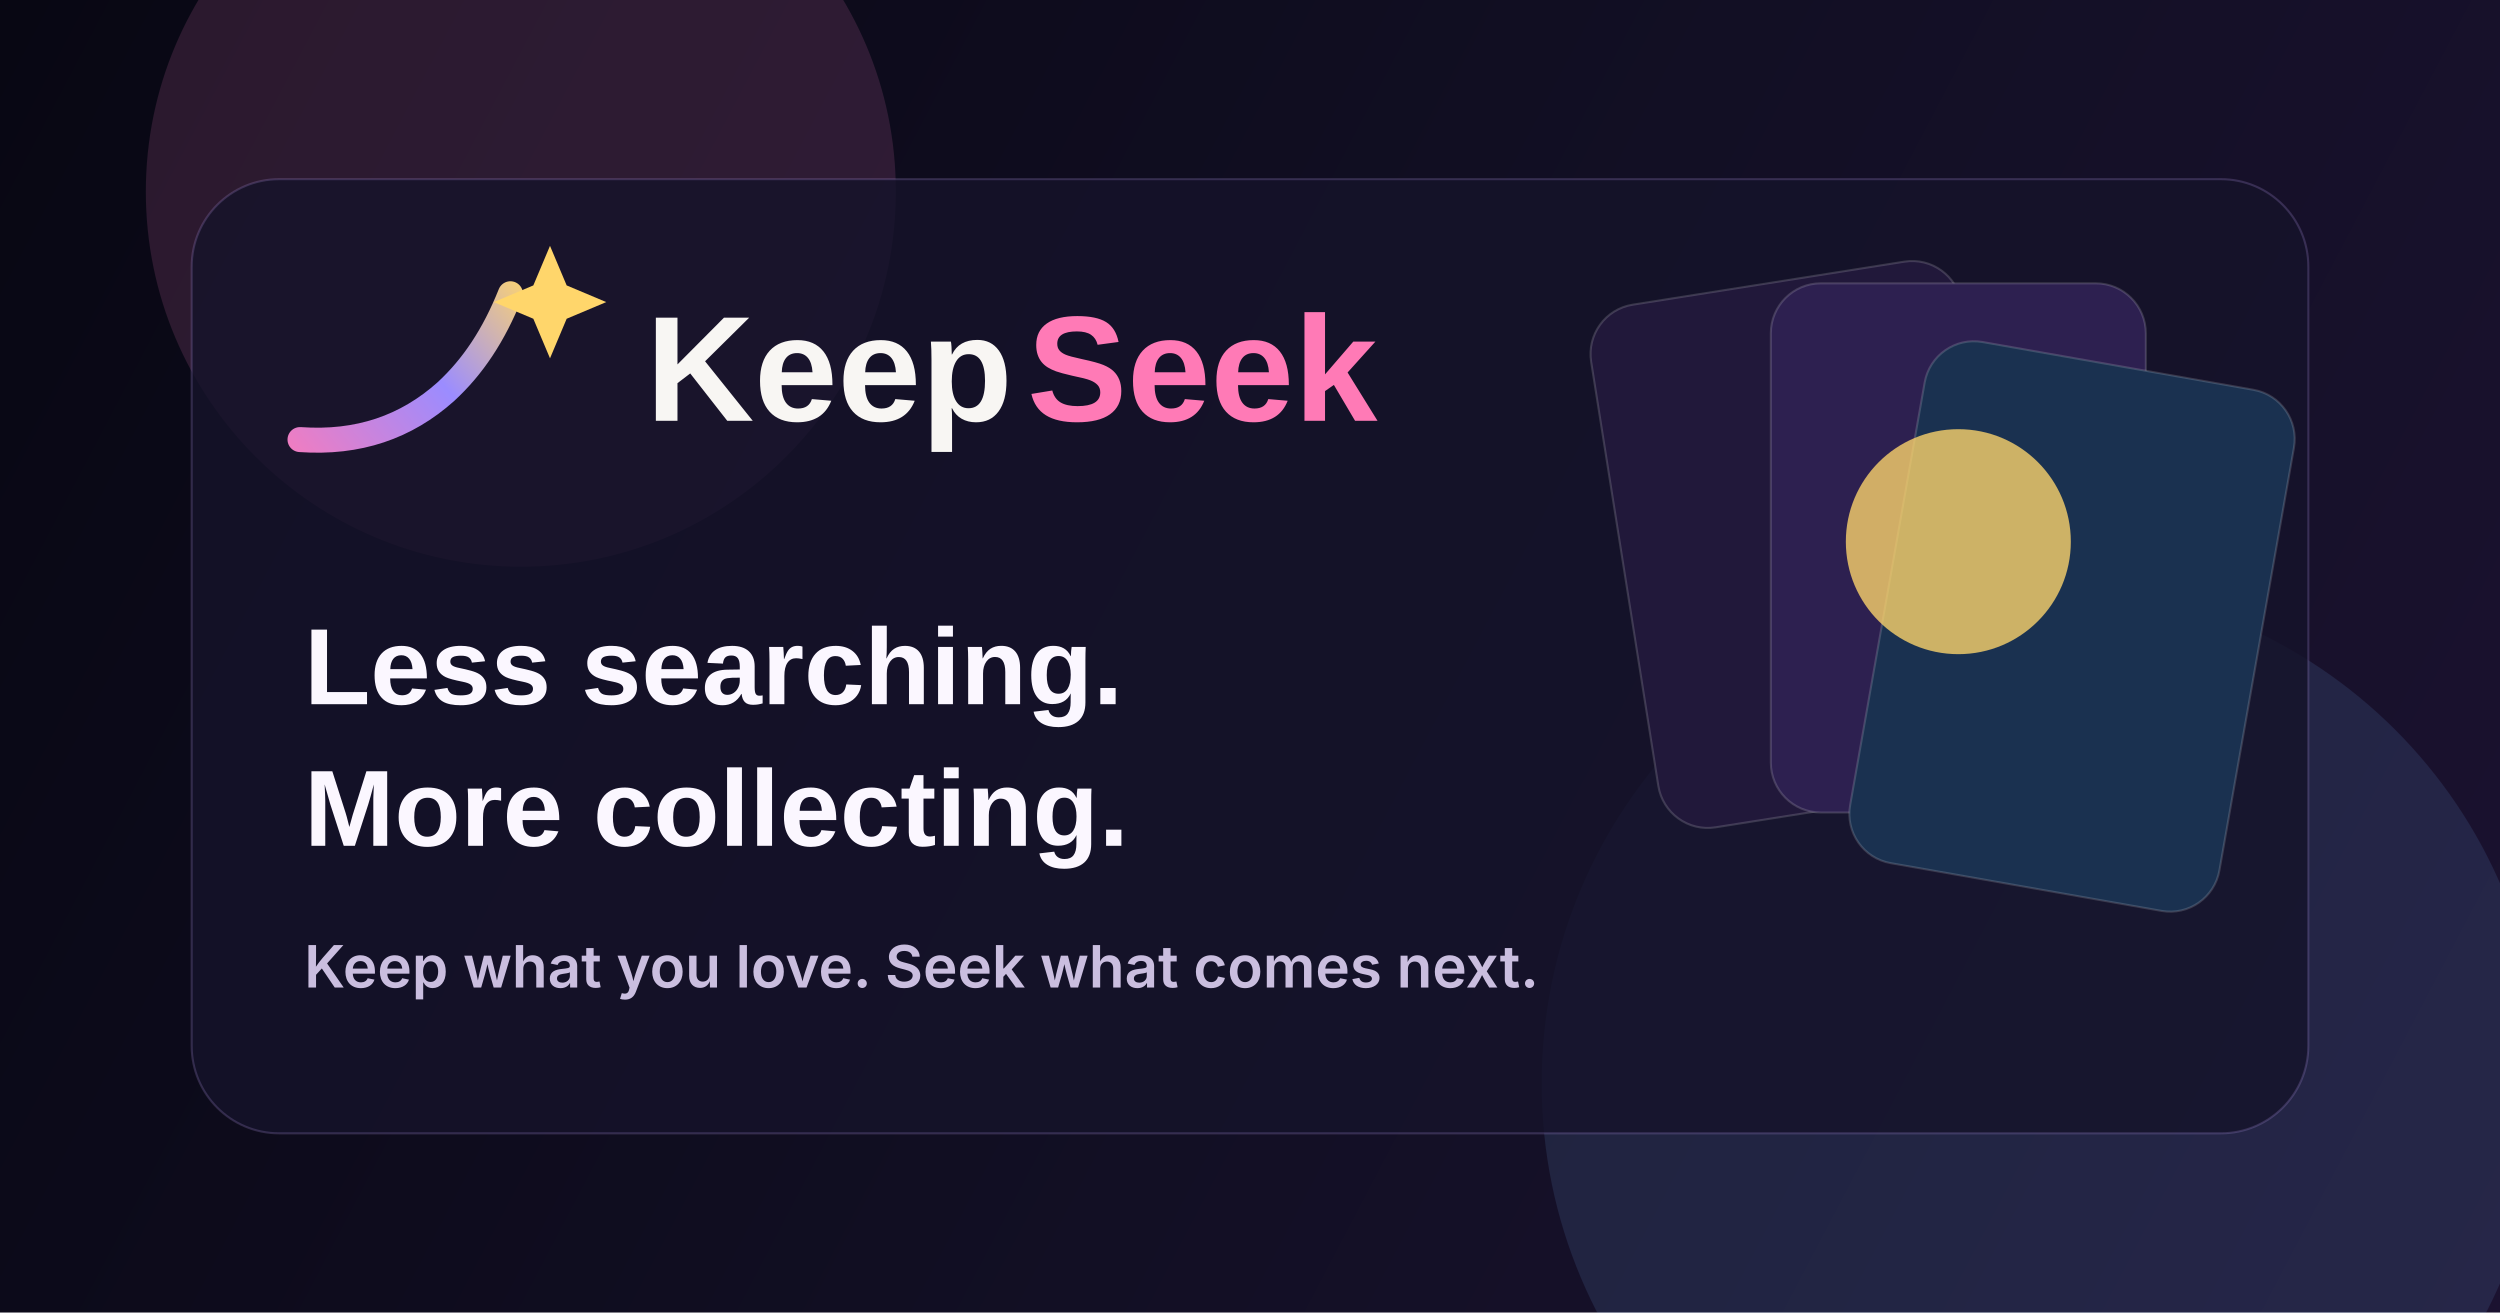
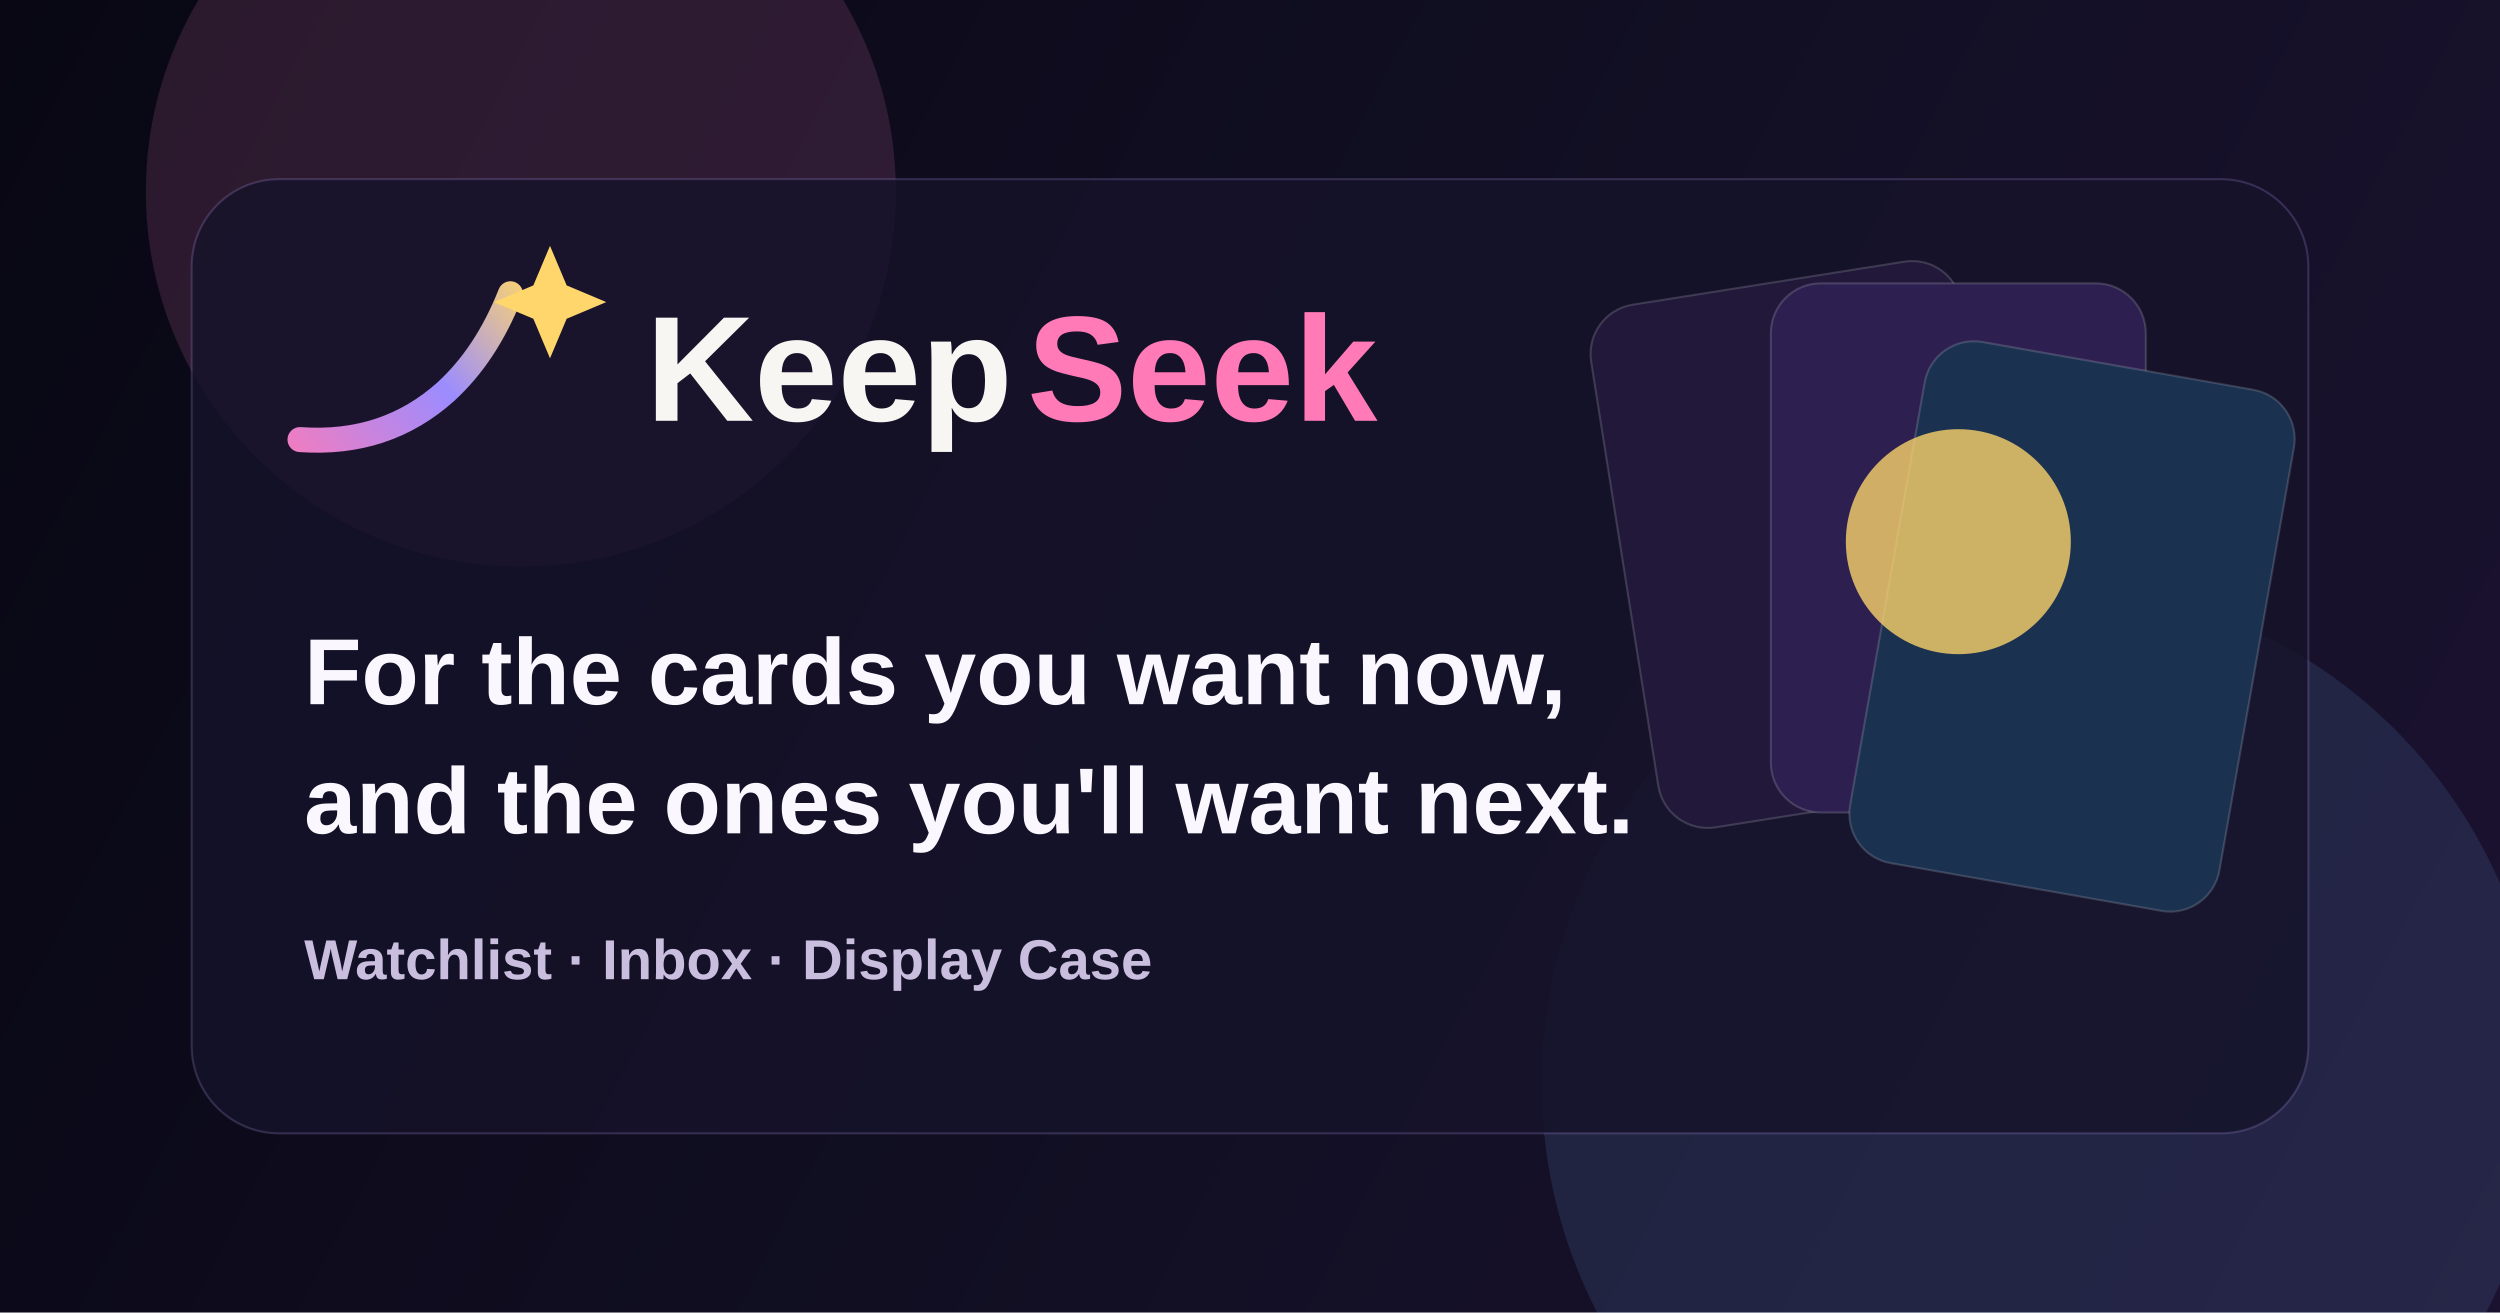
<svg xmlns="http://www.w3.org/2000/svg" viewBox="0 0 1200 630" role="img" aria-label="KeepSeek social preview">
  <defs>
    <linearGradient id="bg" x1="0" y1="0" x2="1200" y2="630" gradientUnits="userSpaceOnUse">
      <stop stop-color="#080713" />
      <stop offset=".55" stop-color="#120f24" />
      <stop offset="1" stop-color="#1b1230" />
    </linearGradient>
    <linearGradient id="brand" x1="142" y1="240" x2="260" y2="140" gradientUnits="userSpaceOnUse">
      <stop stop-color="#ff7ab6" />
      <stop offset=".58" stop-color="#9b8cff" />
      <stop offset="1" stop-color="#ffd66b" />
    </linearGradient>
  </defs>
  <rect width="1200" height="630" fill="url(#bg)" />
  <circle cx="250" cy="92" r="180" fill="#ff83c9" opacity=".14" />
  <circle cx="980" cy="520" r="240" fill="#76b7ff" opacity=".12" />
  <rect x="92" y="86" width="1016" height="458" rx="42" fill="#15122a" opacity=".82" stroke="#c6a9ff" stroke-opacity=".24" />
  <path d="M144 211c28 2 51-6 70-23 13-12 23-27 31-47" fill="none" stroke="url(#brand)" stroke-width="12" stroke-linecap="round" />
  <path d="m264 118 8 19 19 8-19 8-8 19-8-19-19-8 19-8 8-19Z" fill="#ffd66b" />
  <text x="310" y="202" fill="#f8f6f3" font-family="Sora, Segoe UI, Arial, sans-serif" font-size="72" font-weight="800">Keep</text>
  <text x="493" y="202" fill="#ff7ab6" font-family="Sora, Segoe UI, Arial, sans-serif" font-size="72" font-weight="800">Seek</text>
-   <text x="146" y="338" fill="#fbf7ff" font-family="Sora, Segoe UI, Arial, sans-serif" font-size="52" font-weight="800">Less searching.</text>
-   <text x="146" y="406" fill="#fbf7ff" font-family="Sora, Segoe UI, Arial, sans-serif" font-size="52" font-weight="800">More collecting.</text>
-   <text x="146" y="474" fill="#cabedf" font-family="Inter, Segoe UI, Arial, sans-serif" font-size="28" font-weight="600">Keep what you love. Seek what comes next.</text>
+   <text x="146" y="338" fill="#fbf7ff" font-family="Sora, Segoe UI, Arial, sans-serif" font-size="45" font-weight="800">For the cards you want now,</text>
+   <text x="146" y="400" fill="#fbf7ff" font-family="Sora, Segoe UI, Arial, sans-serif" font-size="45" font-weight="800">and the ones you'll want next.</text>
+   <text x="146" y="470" fill="#cabedf" font-family="Manrope, Segoe UI, Arial, sans-serif" font-size="27" font-weight="600">Watchlist · Inbox · Display Case</text>
  <rect x="760" y="150" width="180" height="254" rx="24" fill="#21183a" stroke="#ffffff" stroke-opacity=".16" transform="rotate(-9 760 150)" />
  <rect x="850" y="136" width="180" height="254" rx="24" fill="#2d2050" stroke="#ffffff" stroke-opacity=".16" />
  <rect x="928" y="160" width="180" height="254" rx="24" fill="#1a3150" stroke="#ffffff" stroke-opacity=".16" transform="rotate(10 928 160)" />
  <circle cx="940" cy="260" r="54" fill="url(#brand)" opacity=".78" />
</svg>
